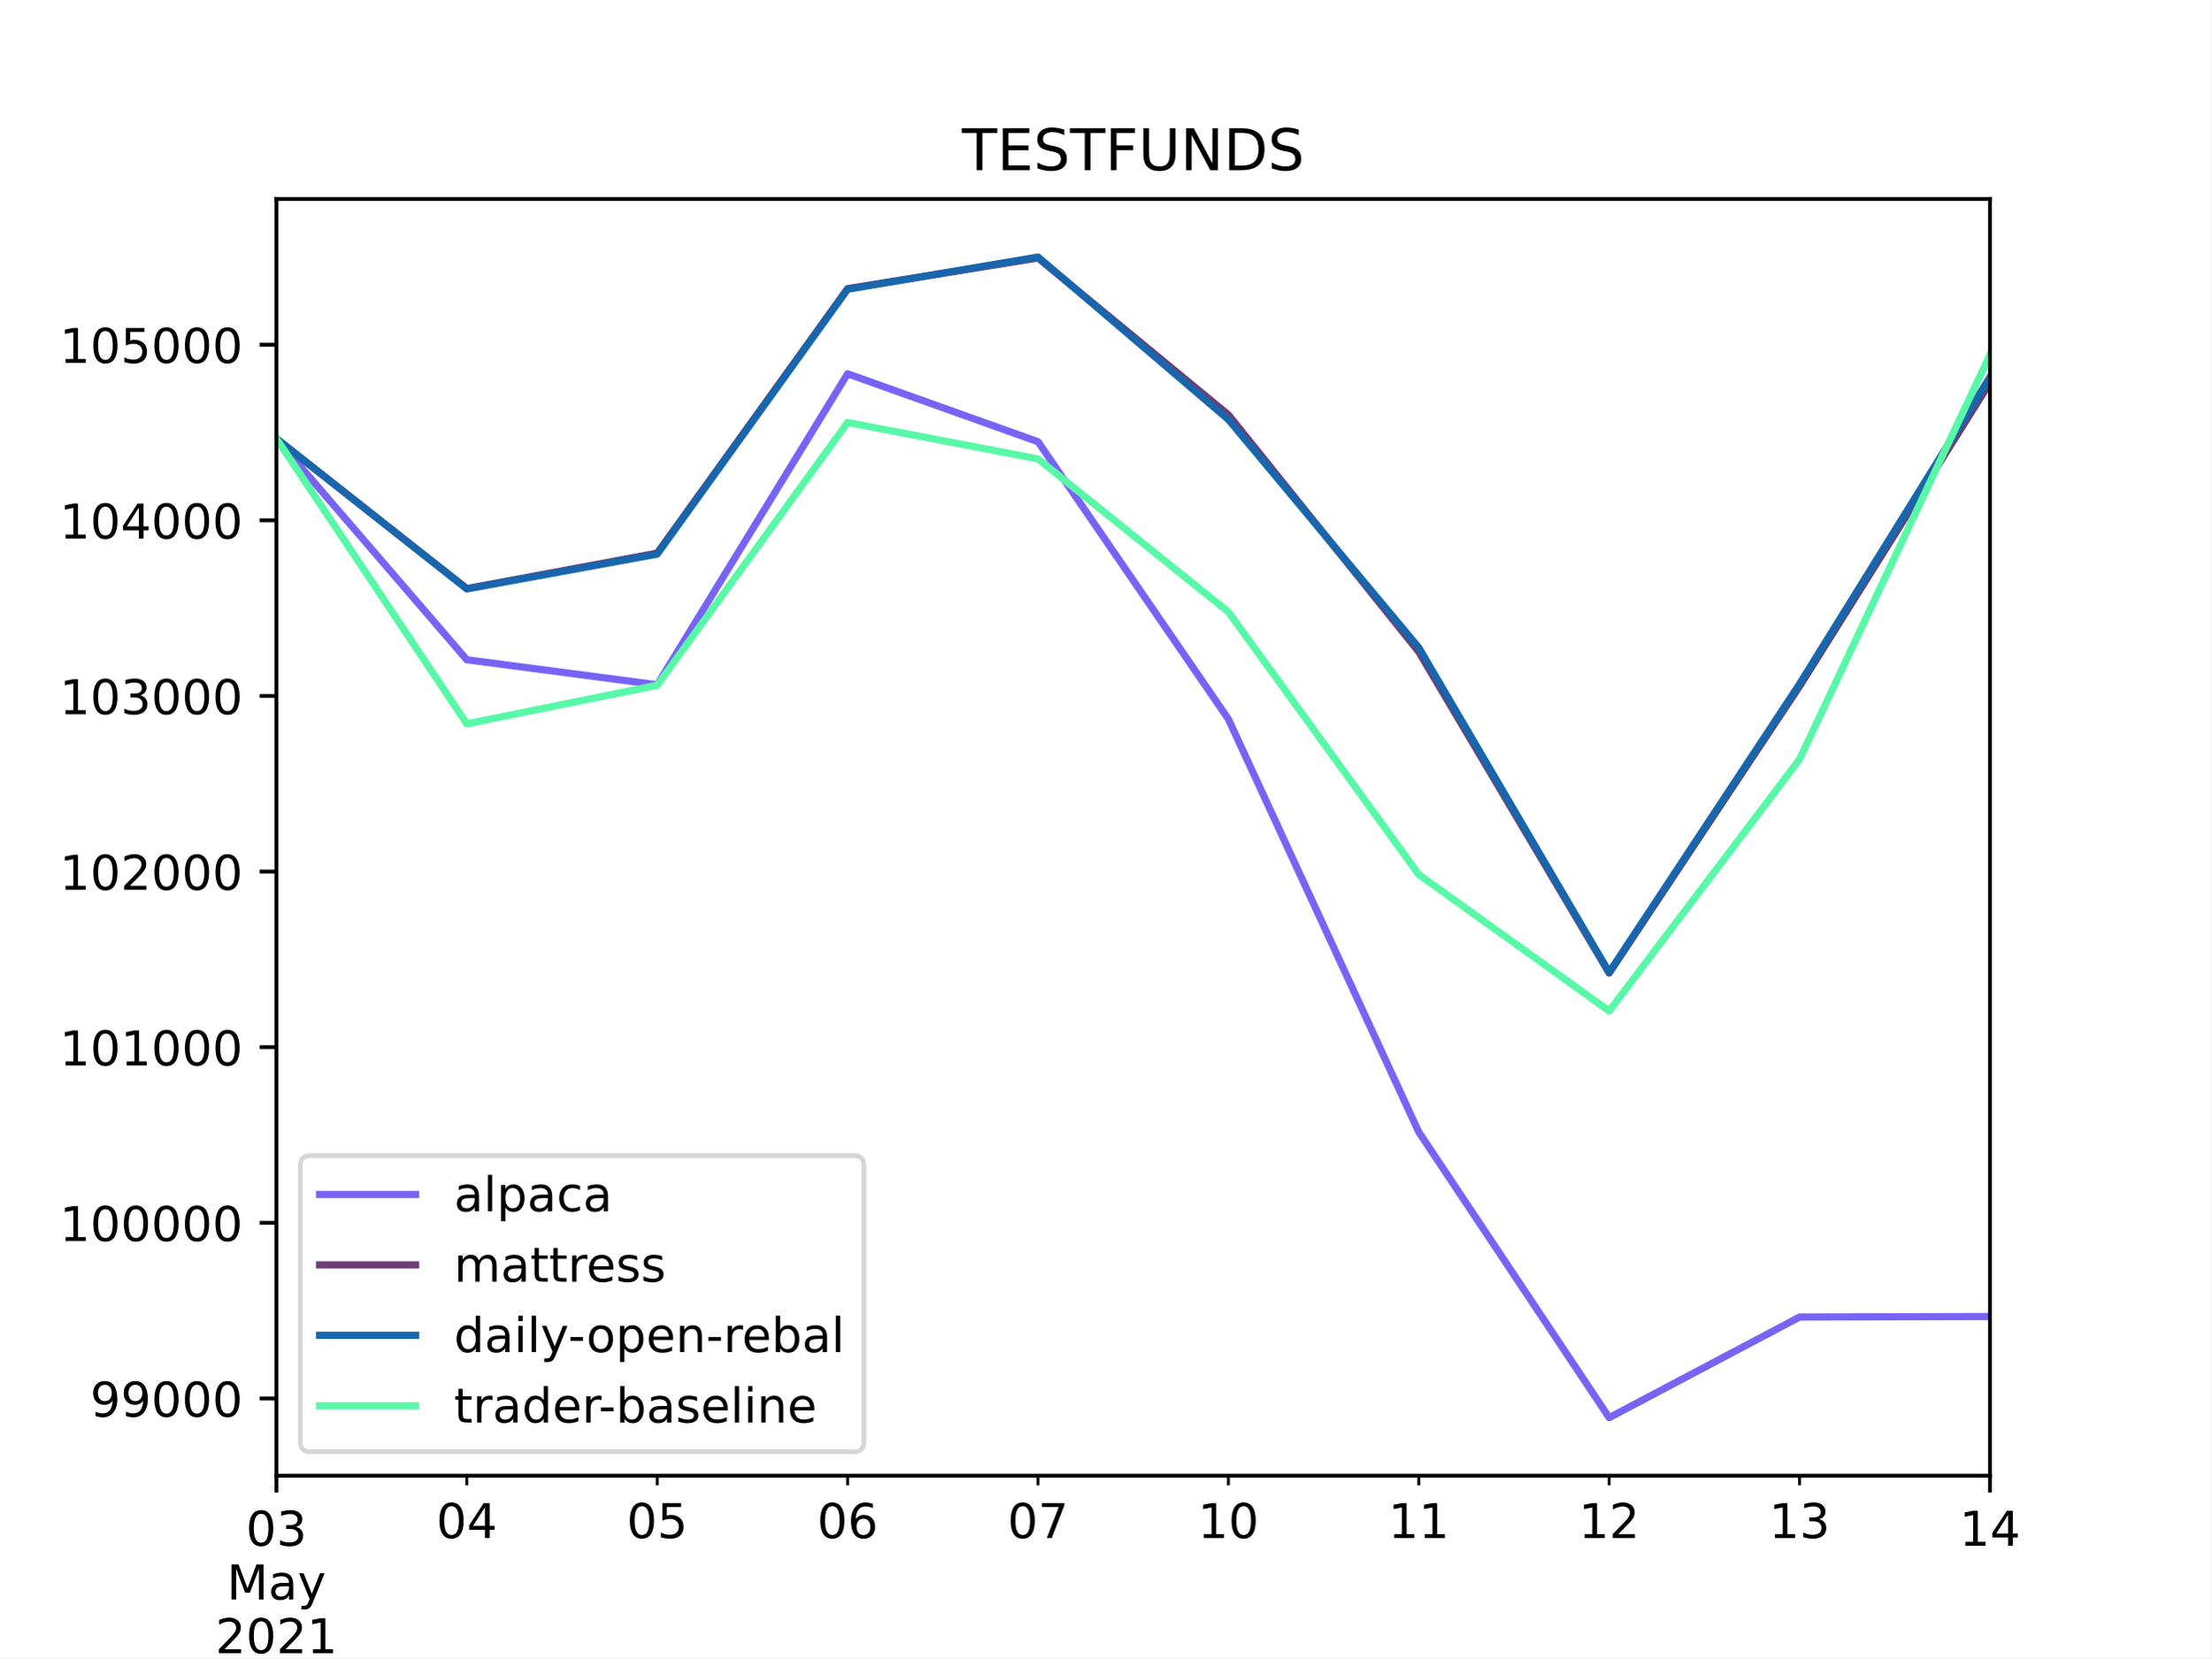
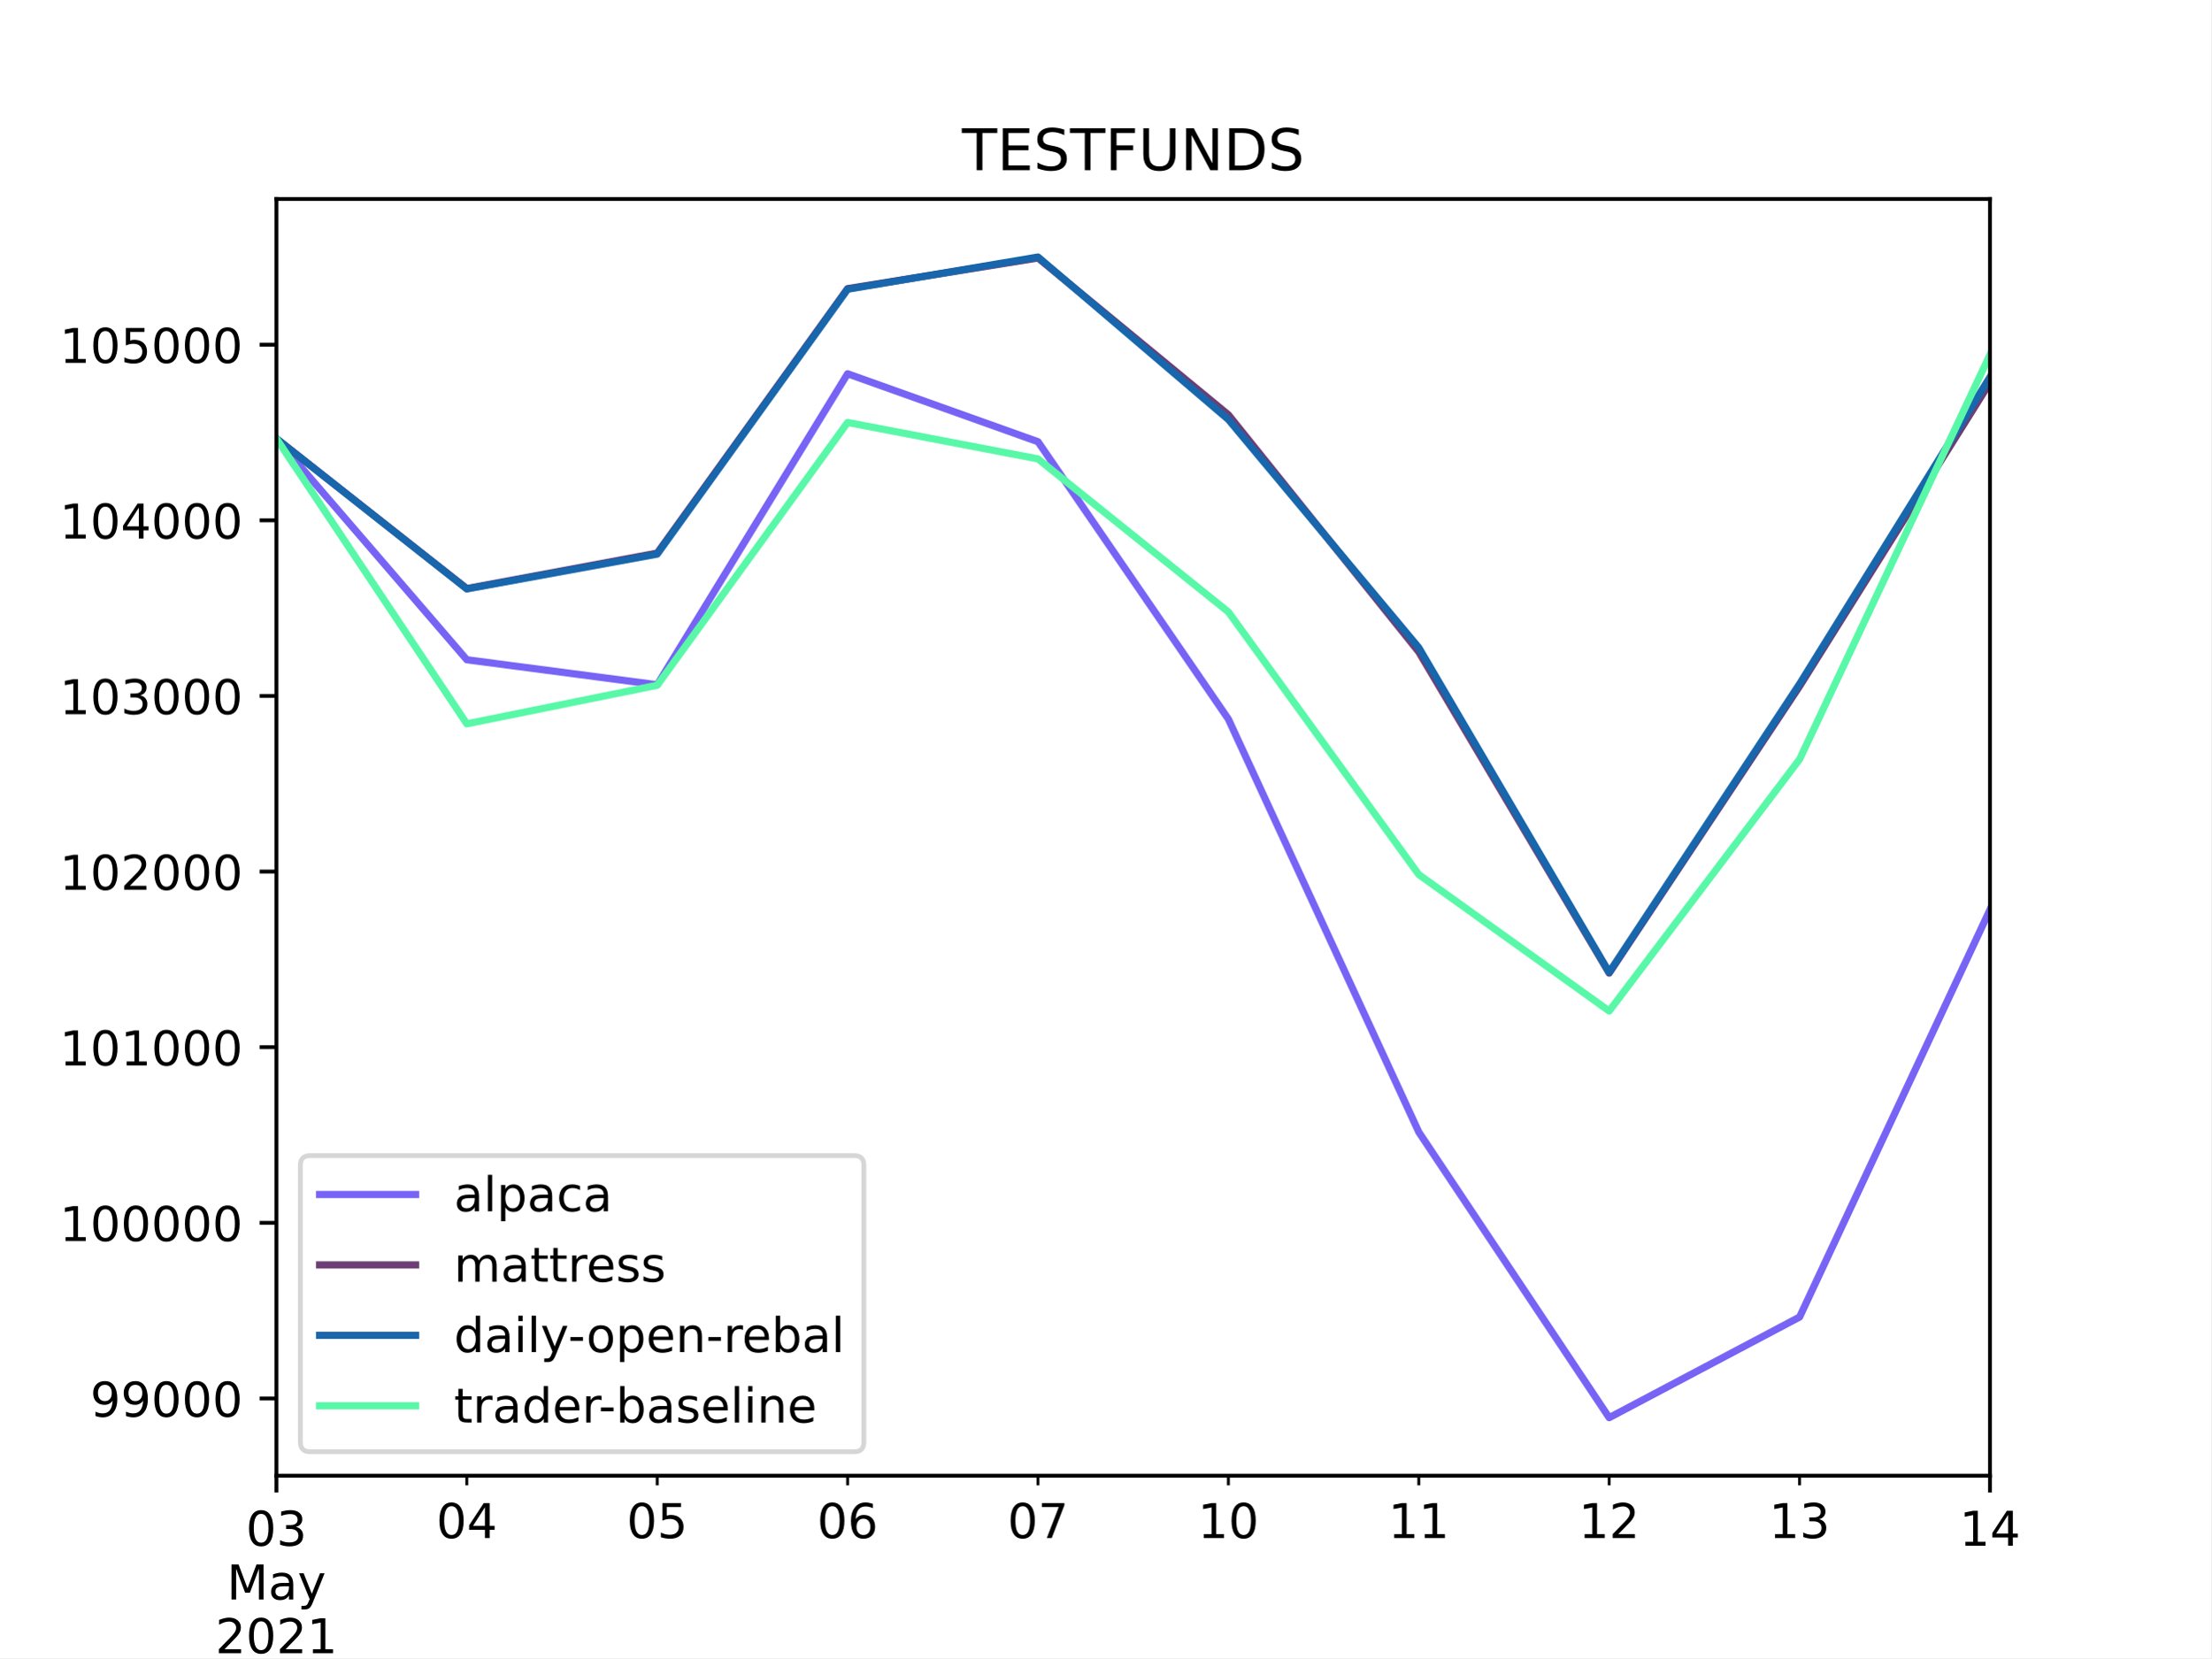
<svg xmlns="http://www.w3.org/2000/svg" xmlns:xlink="http://www.w3.org/1999/xlink" height="345.6pt" version="1.1" viewBox="0 0 460.8 345.6" width="460.8pt">
  <defs>
    <style type="text/css">*{stroke-linecap:butt;stroke-linejoin:round;}</style>
  </defs>
  <g id="figure_1">
    <g id="patch_1">
      <path d="M 0 345.6  L 460.8 345.6  L 460.8 0  L 0 0  z " style="fill:#ffffff;" />
    </g>
    <g id="axes_1">
      <g id="patch_2">
        <path d="M 57.6 307.584  L 414.72 307.584  L 414.72 41.472  L 57.6 41.472  z " style="fill:#ffffff;" />
      </g>
      <g id="matplotlib.axis_1">
        <g id="xtick_1">
          <g id="line2d_1">
            <defs>
-               <path d="M 0 0  L 0 3.5  " id="mde47f51821" style="stroke:#000000;stroke-width:0.8;" />
-             </defs>
-             <g>
-               <use style="stroke:#000000;stroke-width:0.8;" x="57.6" xlink:href="#mde47f51821" y="307.584" />
+               <path d="M 0 0  L 0 3.5  " id="m04f37dd98a" style="stroke:#000000;stroke-width:0.8;" />
+             </defs>
+             <g>
+               <use style="stroke:#000000;stroke-width:0.8;" x="57.6" xlink:href="#m04f37dd98a" y="307.584" />
            </g>
          </g>
          <g id="text_1">
            <g transform="translate(51.2375 322.1824)scale(0.1 -0.1)">
              <defs>
                <path d="M 2034 4250  Q 1547 4250 1301 3770  Q 1056 3291 1056 2328  Q 1056 1369 1301 889  Q 1547 409 2034 409  Q 2525 409 2770 889  Q 3016 1369 3016 2328  Q 3016 3291 2770 3770  Q 2525 4250 2034 4250  z M 2034 4750  Q 2819 4750 3233 4129  Q 3647 3509 3647 2328  Q 3647 1150 3233 529  Q 2819 -91 2034 -91  Q 1250 -91 836 529  Q 422 1150 422 2328  Q 422 3509 836 4129  Q 1250 4750 2034 4750  z " id="DejaVuSans-30" transform="scale(0.015625)" />
                <path d="M 2597 2516  Q 3050 2419 3304 2112  Q 3559 1806 3559 1356  Q 3559 666 3084 287  Q 2609 -91 1734 -91  Q 1441 -91 1130 -33  Q 819 25 488 141  L 488 750  Q 750 597 1062 519  Q 1375 441 1716 441  Q 2309 441 2620 675  Q 2931 909 2931 1356  Q 2931 1769 2642 2001  Q 2353 2234 1838 2234  L 1294 2234  L 1294 2753  L 1863 2753  Q 2328 2753 2575 2939  Q 2822 3125 2822 3475  Q 2822 3834 2567 4026  Q 2313 4219 1838 4219  Q 1578 4219 1281 4162  Q 984 4106 628 3988  L 628 4550  Q 988 4650 1302 4700  Q 1616 4750 1894 4750  Q 2613 4750 3031 4423  Q 3450 4097 3450 3541  Q 3450 3153 3228 2886  Q 3006 2619 2597 2516  z " id="DejaVuSans-33" transform="scale(0.015625)" />
              </defs>
              <use xlink:href="#DejaVuSans-30" />
              <use x="63.623" xlink:href="#DejaVuSans-33" />
            </g>
            <g transform="translate(47.2625 333.3802)scale(0.1 -0.1)">
              <defs>
                <path d="M 628 4666  L 1569 4666  L 2759 1491  L 3956 4666  L 4897 4666  L 4897 0  L 4281 0  L 4281 4097  L 3078 897  L 2444 897  L 1241 4097  L 1241 0  L 628 0  L 628 4666  z " id="DejaVuSans-4d" transform="scale(0.015625)" />
                <path d="M 2194 1759  Q 1497 1759 1228 1600  Q 959 1441 959 1056  Q 959 750 1161 570  Q 1363 391 1709 391  Q 2188 391 2477 730  Q 2766 1069 2766 1631  L 2766 1759  L 2194 1759  z M 3341 1997  L 3341 0  L 2766 0  L 2766 531  Q 2569 213 2275 61  Q 1981 -91 1556 -91  Q 1019 -91 701 211  Q 384 513 384 1019  Q 384 1609 779 1909  Q 1175 2209 1959 2209  L 2766 2209  L 2766 2266  Q 2766 2663 2505 2880  Q 2244 3097 1772 3097  Q 1472 3097 1187 3025  Q 903 2953 641 2809  L 641 3341  Q 956 3463 1253 3523  Q 1550 3584 1831 3584  Q 2591 3584 2966 3190  Q 3341 2797 3341 1997  z " id="DejaVuSans-61" transform="scale(0.015625)" />
                <path d="M 2059 -325  Q 1816 -950 1584 -1140  Q 1353 -1331 966 -1331  L 506 -1331  L 506 -850  L 844 -850  Q 1081 -850 1212 -737  Q 1344 -625 1503 -206  L 1606 56  L 191 3500  L 800 3500  L 1894 763  L 2988 3500  L 3597 3500  L 2059 -325  z " id="DejaVuSans-79" transform="scale(0.015625)" />
              </defs>
              <use xlink:href="#DejaVuSans-4d" />
              <use x="86.279" xlink:href="#DejaVuSans-61" />
              <use x="147.559" xlink:href="#DejaVuSans-79" />
            </g>
            <g transform="translate(44.875 344.5781)scale(0.1 -0.1)">
              <defs>
                <path d="M 1228 531  L 3431 531  L 3431 0  L 469 0  L 469 531  Q 828 903 1448 1529  Q 2069 2156 2228 2338  Q 2531 2678 2651 2914  Q 2772 3150 2772 3378  Q 2772 3750 2511 3984  Q 2250 4219 1831 4219  Q 1534 4219 1204 4116  Q 875 4013 500 3803  L 500 4441  Q 881 4594 1212 4672  Q 1544 4750 1819 4750  Q 2544 4750 2975 4387  Q 3406 4025 3406 3419  Q 3406 3131 3298 2873  Q 3191 2616 2906 2266  Q 2828 2175 2409 1742  Q 1991 1309 1228 531  z " id="DejaVuSans-32" transform="scale(0.015625)" />
                <path d="M 794 531  L 1825 531  L 1825 4091  L 703 3866  L 703 4441  L 1819 4666  L 2450 4666  L 2450 531  L 3481 531  L 3481 0  L 794 0  L 794 531  z " id="DejaVuSans-31" transform="scale(0.015625)" />
              </defs>
              <use xlink:href="#DejaVuSans-32" />
              <use x="63.623" xlink:href="#DejaVuSans-30" />
              <use x="127.246" xlink:href="#DejaVuSans-32" />
              <use x="190.869" xlink:href="#DejaVuSans-31" />
            </g>
          </g>
        </g>
        <g id="xtick_2">
          <g id="line2d_2">
            <g>
-               <use style="stroke:#000000;stroke-width:0.8;" x="414.72" xlink:href="#mde47f51821" y="307.584" />
+               <use style="stroke:#000000;stroke-width:0.8;" x="414.72" xlink:href="#m04f37dd98a" y="307.584" />
            </g>
          </g>
          <g id="text_2">
            <g transform="translate(408.3575 322.1824)scale(0.1 -0.1)">
              <defs>
                <path d="M 2419 4116  L 825 1625  L 2419 1625  L 2419 4116  z M 2253 4666  L 3047 4666  L 3047 1625  L 3713 1625  L 3713 1100  L 3047 1100  L 3047 0  L 2419 0  L 2419 1100  L 313 1100  L 313 1709  L 2253 4666  z " id="DejaVuSans-34" transform="scale(0.015625)" />
              </defs>
              <use xlink:href="#DejaVuSans-31" />
              <use x="63.623" xlink:href="#DejaVuSans-34" />
            </g>
          </g>
        </g>
        <g id="xtick_3">
          <g id="line2d_3">
            <defs>
-               <path d="M 0 0  L 0 2  " id="m30130beab4" style="stroke:#000000;stroke-width:0.6;" />
-             </defs>
-             <g>
-               <use style="stroke:#000000;stroke-width:0.6;" x="97.28" xlink:href="#m30130beab4" y="307.584" />
+               <path d="M 0 0  L 0 2  " id="m0e6935d328" style="stroke:#000000;stroke-width:0.6;" />
+             </defs>
+             <g>
+               <use style="stroke:#000000;stroke-width:0.6;" x="97.28" xlink:href="#m0e6935d328" y="307.584" />
            </g>
          </g>
          <g id="text_3">
            <g transform="translate(90.9175 320.5824)scale(0.1 -0.1)">
              <use xlink:href="#DejaVuSans-30" />
              <use x="63.623" xlink:href="#DejaVuSans-34" />
            </g>
          </g>
        </g>
        <g id="xtick_4">
          <g id="line2d_4">
            <g>
-               <use style="stroke:#000000;stroke-width:0.6;" x="136.96" xlink:href="#m30130beab4" y="307.584" />
+               <use style="stroke:#000000;stroke-width:0.6;" x="136.96" xlink:href="#m0e6935d328" y="307.584" />
            </g>
          </g>
          <g id="text_4">
            <g transform="translate(130.5975 320.5824)scale(0.1 -0.1)">
              <defs>
                <path d="M 691 4666  L 3169 4666  L 3169 4134  L 1269 4134  L 1269 2991  Q 1406 3038 1543 3061  Q 1681 3084 1819 3084  Q 2600 3084 3056 2656  Q 3513 2228 3513 1497  Q 3513 744 3044 326  Q 2575 -91 1722 -91  Q 1428 -91 1123 -41  Q 819 9 494 109  L 494 744  Q 775 591 1075 516  Q 1375 441 1709 441  Q 2250 441 2565 725  Q 2881 1009 2881 1497  Q 2881 1984 2565 2268  Q 2250 2553 1709 2553  Q 1456 2553 1204 2497  Q 953 2441 691 2322  L 691 4666  z " id="DejaVuSans-35" transform="scale(0.015625)" />
              </defs>
              <use xlink:href="#DejaVuSans-30" />
              <use x="63.623" xlink:href="#DejaVuSans-35" />
            </g>
          </g>
        </g>
        <g id="xtick_5">
          <g id="line2d_5">
            <g>
-               <use style="stroke:#000000;stroke-width:0.6;" x="176.64" xlink:href="#m30130beab4" y="307.584" />
+               <use style="stroke:#000000;stroke-width:0.6;" x="176.64" xlink:href="#m0e6935d328" y="307.584" />
            </g>
          </g>
          <g id="text_5">
            <g transform="translate(170.2775 320.5824)scale(0.1 -0.1)">
              <defs>
                <path d="M 2113 2584  Q 1688 2584 1439 2293  Q 1191 2003 1191 1497  Q 1191 994 1439 701  Q 1688 409 2113 409  Q 2538 409 2786 701  Q 3034 994 3034 1497  Q 3034 2003 2786 2293  Q 2538 2584 2113 2584  z M 3366 4563  L 3366 3988  Q 3128 4100 2886 4159  Q 2644 4219 2406 4219  Q 1781 4219 1451 3797  Q 1122 3375 1075 2522  Q 1259 2794 1537 2939  Q 1816 3084 2150 3084  Q 2853 3084 3261 2657  Q 3669 2231 3669 1497  Q 3669 778 3244 343  Q 2819 -91 2113 -91  Q 1303 -91 875 529  Q 447 1150 447 2328  Q 447 3434 972 4092  Q 1497 4750 2381 4750  Q 2619 4750 2861 4703  Q 3103 4656 3366 4563  z " id="DejaVuSans-36" transform="scale(0.015625)" />
              </defs>
              <use xlink:href="#DejaVuSans-30" />
              <use x="63.623" xlink:href="#DejaVuSans-36" />
            </g>
          </g>
        </g>
        <g id="xtick_6">
          <g id="line2d_6">
            <g>
-               <use style="stroke:#000000;stroke-width:0.6;" x="216.32" xlink:href="#m30130beab4" y="307.584" />
+               <use style="stroke:#000000;stroke-width:0.6;" x="216.32" xlink:href="#m0e6935d328" y="307.584" />
            </g>
          </g>
          <g id="text_6">
            <g transform="translate(209.9575 320.5824)scale(0.1 -0.1)">
              <defs>
                <path d="M 525 4666  L 3525 4666  L 3525 4397  L 1831 0  L 1172 0  L 2766 4134  L 525 4134  L 525 4666  z " id="DejaVuSans-37" transform="scale(0.015625)" />
              </defs>
              <use xlink:href="#DejaVuSans-30" />
              <use x="63.623" xlink:href="#DejaVuSans-37" />
            </g>
          </g>
        </g>
        <g id="xtick_7">
          <g id="line2d_7">
            <g>
-               <use style="stroke:#000000;stroke-width:0.6;" x="256" xlink:href="#m30130beab4" y="307.584" />
+               <use style="stroke:#000000;stroke-width:0.6;" x="256" xlink:href="#m0e6935d328" y="307.584" />
            </g>
          </g>
          <g id="text_7">
            <g transform="translate(249.6375 320.5824)scale(0.1 -0.1)">
              <use xlink:href="#DejaVuSans-31" />
              <use x="63.623" xlink:href="#DejaVuSans-30" />
            </g>
          </g>
        </g>
        <g id="xtick_8">
          <g id="line2d_8">
            <g>
-               <use style="stroke:#000000;stroke-width:0.6;" x="295.68" xlink:href="#m30130beab4" y="307.584" />
+               <use style="stroke:#000000;stroke-width:0.6;" x="295.68" xlink:href="#m0e6935d328" y="307.584" />
            </g>
          </g>
          <g id="text_8">
            <g transform="translate(289.3175 320.5824)scale(0.1 -0.1)">
              <use xlink:href="#DejaVuSans-31" />
              <use x="63.623" xlink:href="#DejaVuSans-31" />
            </g>
          </g>
        </g>
        <g id="xtick_9">
          <g id="line2d_9">
            <g>
-               <use style="stroke:#000000;stroke-width:0.6;" x="335.36" xlink:href="#m30130beab4" y="307.584" />
+               <use style="stroke:#000000;stroke-width:0.6;" x="335.36" xlink:href="#m0e6935d328" y="307.584" />
            </g>
          </g>
          <g id="text_9">
            <g transform="translate(328.9975 320.5824)scale(0.1 -0.1)">
              <use xlink:href="#DejaVuSans-31" />
              <use x="63.623" xlink:href="#DejaVuSans-32" />
            </g>
          </g>
        </g>
        <g id="xtick_10">
          <g id="line2d_10">
            <g>
-               <use style="stroke:#000000;stroke-width:0.6;" x="375.04" xlink:href="#m30130beab4" y="307.584" />
+               <use style="stroke:#000000;stroke-width:0.6;" x="375.04" xlink:href="#m0e6935d328" y="307.584" />
            </g>
          </g>
          <g id="text_10">
            <g transform="translate(368.6775 320.5824)scale(0.1 -0.1)">
              <use xlink:href="#DejaVuSans-31" />
              <use x="63.623" xlink:href="#DejaVuSans-33" />
            </g>
          </g>
        </g>
        <g id="text_11">
          <g transform="translate(224.885 358.2562)scale(0.1 -0.1)">
            <defs>
              <path d="M 2906 2969  L 2906 4863  L 3481 4863  L 3481 0  L 2906 0  L 2906 525  Q 2725 213 2448 61  Q 2172 -91 1784 -91  Q 1150 -91 751 415  Q 353 922 353 1747  Q 353 2572 751 3078  Q 1150 3584 1784 3584  Q 2172 3584 2448 3432  Q 2725 3281 2906 2969  z M 947 1747  Q 947 1113 1208 752  Q 1469 391 1925 391  Q 2381 391 2643 752  Q 2906 1113 2906 1747  Q 2906 2381 2643 2742  Q 2381 3103 1925 3103  Q 1469 3103 1208 2742  Q 947 2381 947 1747  z " id="DejaVuSans-64" transform="scale(0.015625)" />
              <path d="M 1172 4494  L 1172 3500  L 2356 3500  L 2356 3053  L 1172 3053  L 1172 1153  Q 1172 725 1289 603  Q 1406 481 1766 481  L 2356 481  L 2356 0  L 1766 0  Q 1100 0 847 248  Q 594 497 594 1153  L 594 3053  L 172 3053  L 172 3500  L 594 3500  L 594 4494  L 1172 4494  z " id="DejaVuSans-74" transform="scale(0.015625)" />
              <path d="M 3597 1894  L 3597 1613  L 953 1613  Q 991 1019 1311 708  Q 1631 397 2203 397  Q 2534 397 2845 478  Q 3156 559 3463 722  L 3463 178  Q 3153 47 2828 -22  Q 2503 -91 2169 -91  Q 1331 -91 842 396  Q 353 884 353 1716  Q 353 2575 817 3079  Q 1281 3584 2069 3584  Q 2775 3584 3186 3129  Q 3597 2675 3597 1894  z M 3022 2063  Q 3016 2534 2758 2815  Q 2500 3097 2075 3097  Q 1594 3097 1305 2825  Q 1016 2553 972 2059  L 3022 2063  z " id="DejaVuSans-65" transform="scale(0.015625)" />
            </defs>
            <use xlink:href="#DejaVuSans-64" />
            <use x="63.477" xlink:href="#DejaVuSans-61" />
            <use x="124.756" xlink:href="#DejaVuSans-74" />
            <use x="163.965" xlink:href="#DejaVuSans-65" />
          </g>
        </g>
      </g>
      <g id="matplotlib.axis_2">
        <g id="ytick_1">
          <g id="line2d_11">
            <defs>
-               <path d="M 0 0  L -3.5 0  " id="mfc3dfae10c" style="stroke:#000000;stroke-width:0.8;" />
-             </defs>
-             <g>
-               <use style="stroke:#000000;stroke-width:0.8;" x="57.6" xlink:href="#mfc3dfae10c" y="291.487" />
+               <path d="M 0 0  L -3.5 0  " id="mb3c53abce6" style="stroke:#000000;stroke-width:0.8;" />
+             </defs>
+             <g>
+               <use style="stroke:#000000;stroke-width:0.8;" x="57.6" xlink:href="#mb3c53abce6" y="291.487" />
            </g>
          </g>
          <g id="text_12">
            <g transform="translate(18.7875 295.2858)scale(0.1 -0.1)">
              <defs>
                <path d="M 703 97  L 703 672  Q 941 559 1184 500  Q 1428 441 1663 441  Q 2288 441 2617 861  Q 2947 1281 2994 2138  Q 2813 1869 2534 1725  Q 2256 1581 1919 1581  Q 1219 1581 811 2004  Q 403 2428 403 3163  Q 403 3881 828 4315  Q 1253 4750 1959 4750  Q 2769 4750 3195 4129  Q 3622 3509 3622 2328  Q 3622 1225 3098 567  Q 2575 -91 1691 -91  Q 1453 -91 1209 -44  Q 966 3 703 97  z M 1959 2075  Q 2384 2075 2632 2365  Q 2881 2656 2881 3163  Q 2881 3666 2632 3958  Q 2384 4250 1959 4250  Q 1534 4250 1286 3958  Q 1038 3666 1038 3163  Q 1038 2656 1286 2365  Q 1534 2075 1959 2075  z " id="DejaVuSans-39" transform="scale(0.015625)" />
              </defs>
              <use xlink:href="#DejaVuSans-39" />
              <use x="63.623" xlink:href="#DejaVuSans-39" />
              <use x="127.246" xlink:href="#DejaVuSans-30" />
              <use x="190.869" xlink:href="#DejaVuSans-30" />
              <use x="254.492" xlink:href="#DejaVuSans-30" />
            </g>
          </g>
        </g>
        <g id="ytick_2">
          <g id="line2d_12">
            <g>
-               <use style="stroke:#000000;stroke-width:0.8;" x="57.6" xlink:href="#mfc3dfae10c" y="254.878" />
+               <use style="stroke:#000000;stroke-width:0.8;" x="57.6" xlink:href="#mb3c53abce6" y="254.878" />
            </g>
          </g>
          <g id="text_13">
            <g transform="translate(12.425 258.6774)scale(0.1 -0.1)">
              <use xlink:href="#DejaVuSans-31" />
              <use x="63.623" xlink:href="#DejaVuSans-30" />
              <use x="127.246" xlink:href="#DejaVuSans-30" />
              <use x="190.869" xlink:href="#DejaVuSans-30" />
              <use x="254.492" xlink:href="#DejaVuSans-30" />
              <use x="318.115" xlink:href="#DejaVuSans-30" />
            </g>
          </g>
        </g>
        <g id="ytick_3">
          <g id="line2d_13">
            <g>
-               <use style="stroke:#000000;stroke-width:0.8;" x="57.6" xlink:href="#mfc3dfae10c" y="218.27" />
+               <use style="stroke:#000000;stroke-width:0.8;" x="57.6" xlink:href="#mb3c53abce6" y="218.27" />
            </g>
          </g>
          <g id="text_14">
            <g transform="translate(12.425 222.069)scale(0.1 -0.1)">
              <use xlink:href="#DejaVuSans-31" />
              <use x="63.623" xlink:href="#DejaVuSans-30" />
              <use x="127.246" xlink:href="#DejaVuSans-31" />
              <use x="190.869" xlink:href="#DejaVuSans-30" />
              <use x="254.492" xlink:href="#DejaVuSans-30" />
              <use x="318.115" xlink:href="#DejaVuSans-30" />
            </g>
          </g>
        </g>
        <g id="ytick_4">
          <g id="line2d_14">
            <g>
-               <use style="stroke:#000000;stroke-width:0.8;" x="57.6" xlink:href="#mfc3dfae10c" y="181.661" />
+               <use style="stroke:#000000;stroke-width:0.8;" x="57.6" xlink:href="#mb3c53abce6" y="181.661" />
            </g>
          </g>
          <g id="text_15">
            <g transform="translate(12.425 185.4605)scale(0.1 -0.1)">
              <use xlink:href="#DejaVuSans-31" />
              <use x="63.623" xlink:href="#DejaVuSans-30" />
              <use x="127.246" xlink:href="#DejaVuSans-32" />
              <use x="190.869" xlink:href="#DejaVuSans-30" />
              <use x="254.492" xlink:href="#DejaVuSans-30" />
              <use x="318.115" xlink:href="#DejaVuSans-30" />
            </g>
          </g>
        </g>
        <g id="ytick_5">
          <g id="line2d_15">
            <g>
-               <use style="stroke:#000000;stroke-width:0.8;" x="57.6" xlink:href="#mfc3dfae10c" y="145.053" />
+               <use style="stroke:#000000;stroke-width:0.8;" x="57.6" xlink:href="#mb3c53abce6" y="145.053" />
            </g>
          </g>
          <g id="text_16">
            <g transform="translate(12.425 148.8521)scale(0.1 -0.1)">
              <use xlink:href="#DejaVuSans-31" />
              <use x="63.623" xlink:href="#DejaVuSans-30" />
              <use x="127.246" xlink:href="#DejaVuSans-33" />
              <use x="190.869" xlink:href="#DejaVuSans-30" />
              <use x="254.492" xlink:href="#DejaVuSans-30" />
              <use x="318.115" xlink:href="#DejaVuSans-30" />
            </g>
          </g>
        </g>
        <g id="ytick_6">
          <g id="line2d_16">
            <g>
-               <use style="stroke:#000000;stroke-width:0.8;" x="57.6" xlink:href="#mfc3dfae10c" y="108.445" />
+               <use style="stroke:#000000;stroke-width:0.8;" x="57.6" xlink:href="#mb3c53abce6" y="108.445" />
            </g>
          </g>
          <g id="text_17">
            <g transform="translate(12.425 112.2437)scale(0.1 -0.1)">
              <use xlink:href="#DejaVuSans-31" />
              <use x="63.623" xlink:href="#DejaVuSans-30" />
              <use x="127.246" xlink:href="#DejaVuSans-34" />
              <use x="190.869" xlink:href="#DejaVuSans-30" />
              <use x="254.492" xlink:href="#DejaVuSans-30" />
              <use x="318.115" xlink:href="#DejaVuSans-30" />
            </g>
          </g>
        </g>
        <g id="ytick_7">
          <g id="line2d_17">
            <g>
-               <use style="stroke:#000000;stroke-width:0.8;" x="57.6" xlink:href="#mfc3dfae10c" y="71.836" />
+               <use style="stroke:#000000;stroke-width:0.8;" x="57.6" xlink:href="#mb3c53abce6" y="71.836" />
            </g>
          </g>
          <g id="text_18">
            <g transform="translate(12.425 75.63532)scale(0.1 -0.1)">
              <use xlink:href="#DejaVuSans-31" />
              <use x="63.623" xlink:href="#DejaVuSans-30" />
              <use x="127.246" xlink:href="#DejaVuSans-35" />
              <use x="190.869" xlink:href="#DejaVuSans-30" />
              <use x="254.492" xlink:href="#DejaVuSans-30" />
              <use x="318.115" xlink:href="#DejaVuSans-30" />
            </g>
          </g>
        </g>
      </g>
      <g id="line2d_18">
-         <path clip-path="url(#p30b4608cc4)" d="M 57.6 91.42  L 97.28 137.51  L 136.96 142.727  L 176.64 77.9  L 216.32 92.062  L 256 149.887  L 295.68 235.957  L 335.36 295.488  L 375.04 274.511  L 414.72 274.407  " style="fill:none;stroke:#7764f5;stroke-linecap:square;stroke-width:1.5;" />
+         <path clip-path="url(#p3b45064452)" d="M 57.6 91.42  L 97.28 137.51  L 136.96 142.727  L 176.64 77.9  L 216.32 92.062  L 256 149.887  L 295.68 235.957  L 335.36 295.488  L 375.04 274.511  L 414.72 189.615  " style="fill:none;stroke:#7764f5;stroke-linecap:square;stroke-width:1.5;" />
      </g>
      <g id="line2d_19">
-         <path clip-path="url(#p30b4608cc4)" d="M 57.6 91.42  L 97.28 122.67  L 136.96 115.282  L 176.64 60.154  L 216.32 53.764  L 256 86.448  L 295.68 135.876  L 335.36 202.825  L 375.04 143.034  L 414.72 79.715  " style="fill:none;stroke:#6d3e75;stroke-linecap:square;stroke-width:1.5;" />
+         <path clip-path="url(#p3b45064452)" d="M 57.6 91.42  L 97.28 122.67  L 136.96 115.282  L 176.64 60.154  L 216.32 53.764  L 256 86.448  L 295.68 135.876  L 335.36 202.825  L 375.04 143.034  L 414.72 79.715  " style="fill:none;stroke:#6d3e75;stroke-linecap:square;stroke-width:1.5;" />
      </g>
      <g id="line2d_20">
-         <path clip-path="url(#p30b4608cc4)" d="M 57.6 91.42  L 97.28 122.745  L 136.96 115.49  L 176.64 60.282  L 216.32 53.568  L 256 87.438  L 295.68 134.99  L 335.36 202.674  L 375.04 142.56  L 414.72 78.591  " style="fill:none;stroke:#1866ac;stroke-linecap:square;stroke-width:1.5;" />
+         <path clip-path="url(#p3b45064452)" d="M 57.6 91.42  L 97.28 122.745  L 136.96 115.49  L 176.64 60.282  L 216.32 53.568  L 256 87.438  L 295.68 134.99  L 335.36 202.674  L 375.04 142.56  L 414.72 78.591  " style="fill:none;stroke:#1866ac;stroke-linecap:square;stroke-width:1.5;" />
      </g>
      <g id="line2d_21">
-         <path clip-path="url(#p30b4608cc4)" d="M 57.6 91.42  L 97.28 150.865  L 136.96 142.831  L 176.64 88.053  L 216.32 95.646  L 256 127.55  L 295.68 182.288  L 335.36 210.726  L 375.04 158.252  L 414.72 73.945  " style="fill:none;stroke:#59f8a8;stroke-linecap:square;stroke-width:1.5;" />
+         <path clip-path="url(#p3b45064452)" d="M 57.6 91.42  L 97.28 150.865  L 136.96 142.831  L 176.64 88.053  L 216.32 95.646  L 256 127.55  L 295.68 182.288  L 335.36 210.726  L 375.04 158.252  L 414.72 73.945  " style="fill:none;stroke:#59f8a8;stroke-linecap:square;stroke-width:1.5;" />
      </g>
      <g id="patch_3">
        <path d="M 57.6 307.584  L 57.6 41.472  " style="fill:none;stroke:#000000;stroke-linecap:square;stroke-linejoin:miter;stroke-width:0.8;" />
      </g>
      <g id="patch_4">
        <path d="M 414.72 307.584  L 414.72 41.472  " style="fill:none;stroke:#000000;stroke-linecap:square;stroke-linejoin:miter;stroke-width:0.8;" />
      </g>
      <g id="patch_5">
        <path d="M 57.6 307.584  L 414.72 307.584  " style="fill:none;stroke:#000000;stroke-linecap:square;stroke-linejoin:miter;stroke-width:0.8;" />
      </g>
      <g id="patch_6">
        <path d="M 57.6 41.472  L 414.72 41.472  " style="fill:none;stroke:#000000;stroke-linecap:square;stroke-linejoin:miter;stroke-width:0.8;" />
      </g>
      <g id="text_19">
        <g transform="translate(200.4703 35.472)scale(0.12 -0.12)">
          <defs>
            <path d="M -19 4666  L 3928 4666  L 3928 4134  L 2272 4134  L 2272 0  L 1638 0  L 1638 4134  L -19 4134  L -19 4666  z " id="DejaVuSans-54" transform="scale(0.015625)" />
            <path d="M 628 4666  L 3578 4666  L 3578 4134  L 1259 4134  L 1259 2753  L 3481 2753  L 3481 2222  L 1259 2222  L 1259 531  L 3634 531  L 3634 0  L 628 0  L 628 4666  z " id="DejaVuSans-45" transform="scale(0.015625)" />
            <path d="M 3425 4513  L 3425 3897  Q 3066 4069 2747 4153  Q 2428 4238 2131 4238  Q 1616 4238 1336 4038  Q 1056 3838 1056 3469  Q 1056 3159 1242 3001  Q 1428 2844 1947 2747  L 2328 2669  Q 3034 2534 3370 2195  Q 3706 1856 3706 1288  Q 3706 609 3251 259  Q 2797 -91 1919 -91  Q 1588 -91 1214 -16  Q 841 59 441 206  L 441 856  Q 825 641 1194 531  Q 1563 422 1919 422  Q 2459 422 2753 634  Q 3047 847 3047 1241  Q 3047 1584 2836 1778  Q 2625 1972 2144 2069  L 1759 2144  Q 1053 2284 737 2584  Q 422 2884 422 3419  Q 422 4038 858 4394  Q 1294 4750 2059 4750  Q 2388 4750 2728 4690  Q 3069 4631 3425 4513  z " id="DejaVuSans-53" transform="scale(0.015625)" />
            <path d="M 628 4666  L 3309 4666  L 3309 4134  L 1259 4134  L 1259 2759  L 3109 2759  L 3109 2228  L 1259 2228  L 1259 0  L 628 0  L 628 4666  z " id="DejaVuSans-46" transform="scale(0.015625)" />
            <path d="M 556 4666  L 1191 4666  L 1191 1831  Q 1191 1081 1462 751  Q 1734 422 2344 422  Q 2950 422 3222 751  Q 3494 1081 3494 1831  L 3494 4666  L 4128 4666  L 4128 1753  Q 4128 841 3676 375  Q 3225 -91 2344 -91  Q 1459 -91 1007 375  Q 556 841 556 1753  L 556 4666  z " id="DejaVuSans-55" transform="scale(0.015625)" />
            <path d="M 628 4666  L 1478 4666  L 3547 763  L 3547 4666  L 4159 4666  L 4159 0  L 3309 0  L 1241 3903  L 1241 0  L 628 0  L 628 4666  z " id="DejaVuSans-4e" transform="scale(0.015625)" />
            <path d="M 1259 4147  L 1259 519  L 2022 519  Q 2988 519 3436 956  Q 3884 1394 3884 2338  Q 3884 3275 3436 3711  Q 2988 4147 2022 4147  L 1259 4147  z M 628 4666  L 1925 4666  Q 3281 4666 3915 4102  Q 4550 3538 4550 2338  Q 4550 1131 3912 565  Q 3275 0 1925 0  L 628 0  L 628 4666  z " id="DejaVuSans-44" transform="scale(0.015625)" />
          </defs>
          <use xlink:href="#DejaVuSans-54" />
          <use x="61.084" xlink:href="#DejaVuSans-45" />
          <use x="124.268" xlink:href="#DejaVuSans-53" />
          <use x="187.744" xlink:href="#DejaVuSans-54" />
          <use x="248.828" xlink:href="#DejaVuSans-46" />
          <use x="306.348" xlink:href="#DejaVuSans-55" />
          <use x="379.541" xlink:href="#DejaVuSans-4e" />
          <use x="454.346" xlink:href="#DejaVuSans-44" />
          <use x="531.348" xlink:href="#DejaVuSans-53" />
        </g>
      </g>
      <g id="legend_1">
        <g id="patch_7">
          <path d="M 64.6 302.584  L 178.031 302.584  Q 180.031 302.584 180.031 300.584  L 180.031 242.871  Q 180.031 240.871 178.031 240.871  L 64.6 240.871  Q 62.6 240.871 62.6 242.871  L 62.6 300.584  Q 62.6 302.584 64.6 302.584  z " style="fill:#ffffff;opacity:0.8;stroke:#cccccc;stroke-linejoin:miter;" />
        </g>
        <g id="line2d_22">
          <path d="M 66.6 248.97  L 86.6 248.97  " style="fill:none;stroke:#7764f5;stroke-linecap:square;stroke-width:1.5;" />
        </g>
        <g id="line2d_23" />
        <g id="text_20">
          <g transform="translate(94.6 252.4699)scale(0.1 -0.1)">
            <defs>
              <path d="M 603 4863  L 1178 4863  L 1178 0  L 603 0  L 603 4863  z " id="DejaVuSans-6c" transform="scale(0.015625)" />
              <path d="M 1159 525  L 1159 -1331  L 581 -1331  L 581 3500  L 1159 3500  L 1159 2969  Q 1341 3281 1617 3432  Q 1894 3584 2278 3584  Q 2916 3584 3314 3078  Q 3713 2572 3713 1747  Q 3713 922 3314 415  Q 2916 -91 2278 -91  Q 1894 -91 1617 61  Q 1341 213 1159 525  z M 3116 1747  Q 3116 2381 2855 2742  Q 2594 3103 2138 3103  Q 1681 3103 1420 2742  Q 1159 2381 1159 1747  Q 1159 1113 1420 752  Q 1681 391 2138 391  Q 2594 391 2855 752  Q 3116 1113 3116 1747  z " id="DejaVuSans-70" transform="scale(0.015625)" />
              <path d="M 3122 3366  L 3122 2828  Q 2878 2963 2633 3030  Q 2388 3097 2138 3097  Q 1578 3097 1268 2742  Q 959 2388 959 1747  Q 959 1106 1268 751  Q 1578 397 2138 397  Q 2388 397 2633 464  Q 2878 531 3122 666  L 3122 134  Q 2881 22 2623 -34  Q 2366 -91 2075 -91  Q 1284 -91 818 406  Q 353 903 353 1747  Q 353 2603 823 3093  Q 1294 3584 2113 3584  Q 2378 3584 2631 3529  Q 2884 3475 3122 3366  z " id="DejaVuSans-63" transform="scale(0.015625)" />
            </defs>
            <use xlink:href="#DejaVuSans-61" />
            <use x="61.279" xlink:href="#DejaVuSans-6c" />
            <use x="89.062" xlink:href="#DejaVuSans-70" />
            <use x="152.539" xlink:href="#DejaVuSans-61" />
            <use x="213.818" xlink:href="#DejaVuSans-63" />
            <use x="268.799" xlink:href="#DejaVuSans-61" />
          </g>
        </g>
        <g id="line2d_24">
          <path d="M 66.6 263.648  L 86.6 263.648  " style="fill:none;stroke:#6d3e75;stroke-linecap:square;stroke-width:1.5;" />
        </g>
        <g id="line2d_25" />
        <g id="text_21">
          <g transform="translate(94.6 267.1481)scale(0.1 -0.1)">
            <defs>
              <path d="M 3328 2828  Q 3544 3216 3844 3400  Q 4144 3584 4550 3584  Q 5097 3584 5394 3201  Q 5691 2819 5691 2113  L 5691 0  L 5113 0  L 5113 2094  Q 5113 2597 4934 2840  Q 4756 3084 4391 3084  Q 3944 3084 3684 2787  Q 3425 2491 3425 1978  L 3425 0  L 2847 0  L 2847 2094  Q 2847 2600 2669 2842  Q 2491 3084 2119 3084  Q 1678 3084 1418 2786  Q 1159 2488 1159 1978  L 1159 0  L 581 0  L 581 3500  L 1159 3500  L 1159 2956  Q 1356 3278 1631 3431  Q 1906 3584 2284 3584  Q 2666 3584 2933 3390  Q 3200 3197 3328 2828  z " id="DejaVuSans-6d" transform="scale(0.015625)" />
              <path d="M 2631 2963  Q 2534 3019 2420 3045  Q 2306 3072 2169 3072  Q 1681 3072 1420 2755  Q 1159 2438 1159 1844  L 1159 0  L 581 0  L 581 3500  L 1159 3500  L 1159 2956  Q 1341 3275 1631 3429  Q 1922 3584 2338 3584  Q 2397 3584 2469 3576  Q 2541 3569 2628 3553  L 2631 2963  z " id="DejaVuSans-72" transform="scale(0.015625)" />
              <path d="M 2834 3397  L 2834 2853  Q 2591 2978 2328 3040  Q 2066 3103 1784 3103  Q 1356 3103 1142 2972  Q 928 2841 928 2578  Q 928 2378 1081 2264  Q 1234 2150 1697 2047  L 1894 2003  Q 2506 1872 2764 1633  Q 3022 1394 3022 966  Q 3022 478 2636 193  Q 2250 -91 1575 -91  Q 1294 -91 989 -36  Q 684 19 347 128  L 347 722  Q 666 556 975 473  Q 1284 391 1588 391  Q 1994 391 2212 530  Q 2431 669 2431 922  Q 2431 1156 2273 1281  Q 2116 1406 1581 1522  L 1381 1569  Q 847 1681 609 1914  Q 372 2147 372 2553  Q 372 3047 722 3315  Q 1072 3584 1716 3584  Q 2034 3584 2315 3537  Q 2597 3491 2834 3397  z " id="DejaVuSans-73" transform="scale(0.015625)" />
            </defs>
            <use xlink:href="#DejaVuSans-6d" />
            <use x="97.412" xlink:href="#DejaVuSans-61" />
            <use x="158.691" xlink:href="#DejaVuSans-74" />
            <use x="197.9" xlink:href="#DejaVuSans-74" />
            <use x="237.109" xlink:href="#DejaVuSans-72" />
            <use x="275.973" xlink:href="#DejaVuSans-65" />
            <use x="337.496" xlink:href="#DejaVuSans-73" />
            <use x="389.596" xlink:href="#DejaVuSans-73" />
          </g>
        </g>
        <g id="line2d_26">
          <path d="M 66.6 278.326  L 86.6 278.326  " style="fill:none;stroke:#1866ac;stroke-linecap:square;stroke-width:1.5;" />
        </g>
        <g id="line2d_27" />
        <g id="text_22">
          <g transform="translate(94.6 281.8262)scale(0.1 -0.1)">
            <defs>
              <path d="M 603 3500  L 1178 3500  L 1178 0  L 603 0  L 603 3500  z M 603 4863  L 1178 4863  L 1178 4134  L 603 4134  L 603 4863  z " id="DejaVuSans-69" transform="scale(0.015625)" />
              <path d="M 313 2009  L 1997 2009  L 1997 1497  L 313 1497  L 313 2009  z " id="DejaVuSans-2d" transform="scale(0.015625)" />
              <path d="M 1959 3097  Q 1497 3097 1228 2736  Q 959 2375 959 1747  Q 959 1119 1226 758  Q 1494 397 1959 397  Q 2419 397 2687 759  Q 2956 1122 2956 1747  Q 2956 2369 2687 2733  Q 2419 3097 1959 3097  z M 1959 3584  Q 2709 3584 3137 3096  Q 3566 2609 3566 1747  Q 3566 888 3137 398  Q 2709 -91 1959 -91  Q 1206 -91 779 398  Q 353 888 353 1747  Q 353 2609 779 3096  Q 1206 3584 1959 3584  z " id="DejaVuSans-6f" transform="scale(0.015625)" />
              <path d="M 3513 2113  L 3513 0  L 2938 0  L 2938 2094  Q 2938 2591 2744 2837  Q 2550 3084 2163 3084  Q 1697 3084 1428 2787  Q 1159 2491 1159 1978  L 1159 0  L 581 0  L 581 3500  L 1159 3500  L 1159 2956  Q 1366 3272 1645 3428  Q 1925 3584 2291 3584  Q 2894 3584 3203 3211  Q 3513 2838 3513 2113  z " id="DejaVuSans-6e" transform="scale(0.015625)" />
              <path d="M 3116 1747  Q 3116 2381 2855 2742  Q 2594 3103 2138 3103  Q 1681 3103 1420 2742  Q 1159 2381 1159 1747  Q 1159 1113 1420 752  Q 1681 391 2138 391  Q 2594 391 2855 752  Q 3116 1113 3116 1747  z M 1159 2969  Q 1341 3281 1617 3432  Q 1894 3584 2278 3584  Q 2916 3584 3314 3078  Q 3713 2572 3713 1747  Q 3713 922 3314 415  Q 2916 -91 2278 -91  Q 1894 -91 1617 61  Q 1341 213 1159 525  L 1159 0  L 581 0  L 581 4863  L 1159 4863  L 1159 2969  z " id="DejaVuSans-62" transform="scale(0.015625)" />
            </defs>
            <use xlink:href="#DejaVuSans-64" />
            <use x="63.477" xlink:href="#DejaVuSans-61" />
            <use x="124.756" xlink:href="#DejaVuSans-69" />
            <use x="152.539" xlink:href="#DejaVuSans-6c" />
            <use x="180.322" xlink:href="#DejaVuSans-79" />
            <use x="237.752" xlink:href="#DejaVuSans-2d" />
            <use x="275.711" xlink:href="#DejaVuSans-6f" />
            <use x="336.893" xlink:href="#DejaVuSans-70" />
            <use x="400.369" xlink:href="#DejaVuSans-65" />
            <use x="461.893" xlink:href="#DejaVuSans-6e" />
            <use x="525.271" xlink:href="#DejaVuSans-2d" />
            <use x="561.355" xlink:href="#DejaVuSans-72" />
            <use x="600.219" xlink:href="#DejaVuSans-65" />
            <use x="661.742" xlink:href="#DejaVuSans-62" />
            <use x="725.219" xlink:href="#DejaVuSans-61" />
            <use x="786.498" xlink:href="#DejaVuSans-6c" />
          </g>
        </g>
        <g id="line2d_28">
          <path d="M 66.6 293.004  L 86.6 293.004  " style="fill:none;stroke:#59f8a8;stroke-linecap:square;stroke-width:1.5;" />
        </g>
        <g id="line2d_29" />
        <g id="text_23">
          <g transform="translate(94.6 296.5043)scale(0.1 -0.1)">
            <use xlink:href="#DejaVuSans-74" />
            <use x="39.209" xlink:href="#DejaVuSans-72" />
            <use x="80.322" xlink:href="#DejaVuSans-61" />
            <use x="141.602" xlink:href="#DejaVuSans-64" />
            <use x="205.078" xlink:href="#DejaVuSans-65" />
            <use x="266.602" xlink:href="#DejaVuSans-72" />
            <use x="301.34" xlink:href="#DejaVuSans-2d" />
            <use x="337.424" xlink:href="#DejaVuSans-62" />
            <use x="400.9" xlink:href="#DejaVuSans-61" />
            <use x="462.18" xlink:href="#DejaVuSans-73" />
            <use x="514.279" xlink:href="#DejaVuSans-65" />
            <use x="575.803" xlink:href="#DejaVuSans-6c" />
            <use x="603.586" xlink:href="#DejaVuSans-69" />
            <use x="631.369" xlink:href="#DejaVuSans-6e" />
            <use x="694.748" xlink:href="#DejaVuSans-65" />
          </g>
        </g>
      </g>
    </g>
  </g>
  <defs>
-     <clipPath id="p30b4608cc4">
+     <clipPath id="p3b45064452">
      <rect height="266.112" width="357.12" x="57.6" y="41.472" />
    </clipPath>
  </defs>
</svg>
